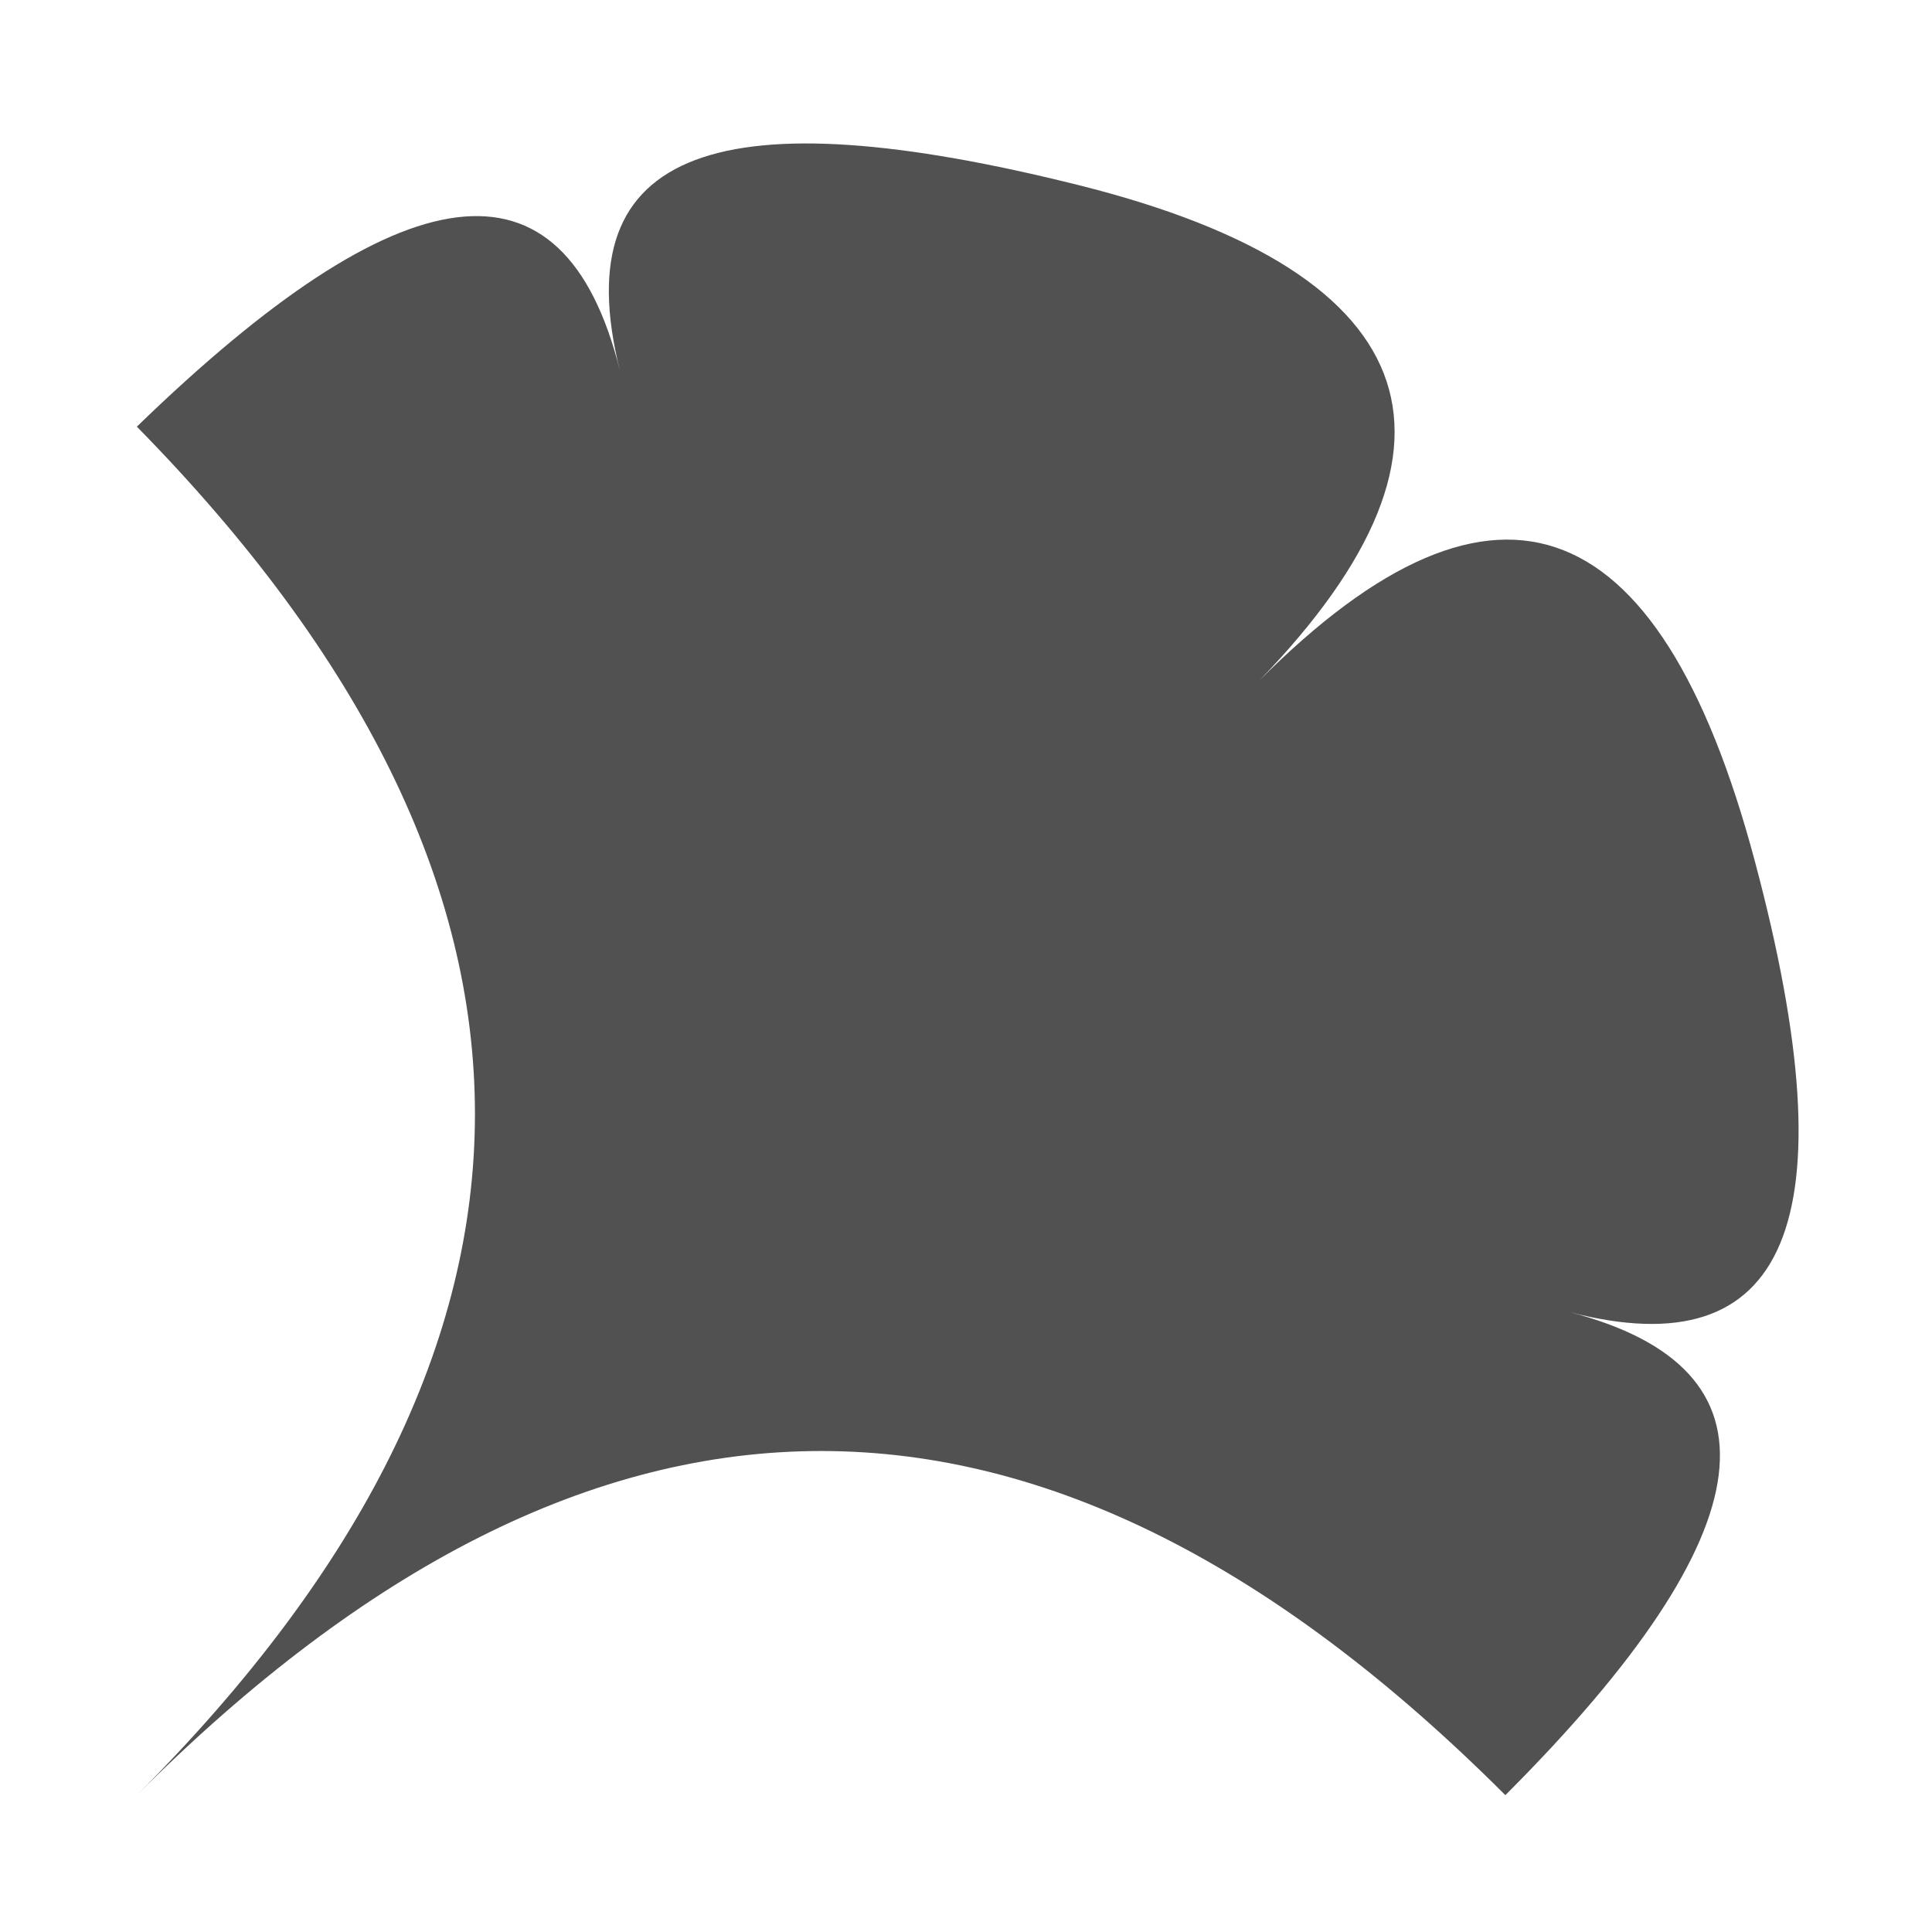
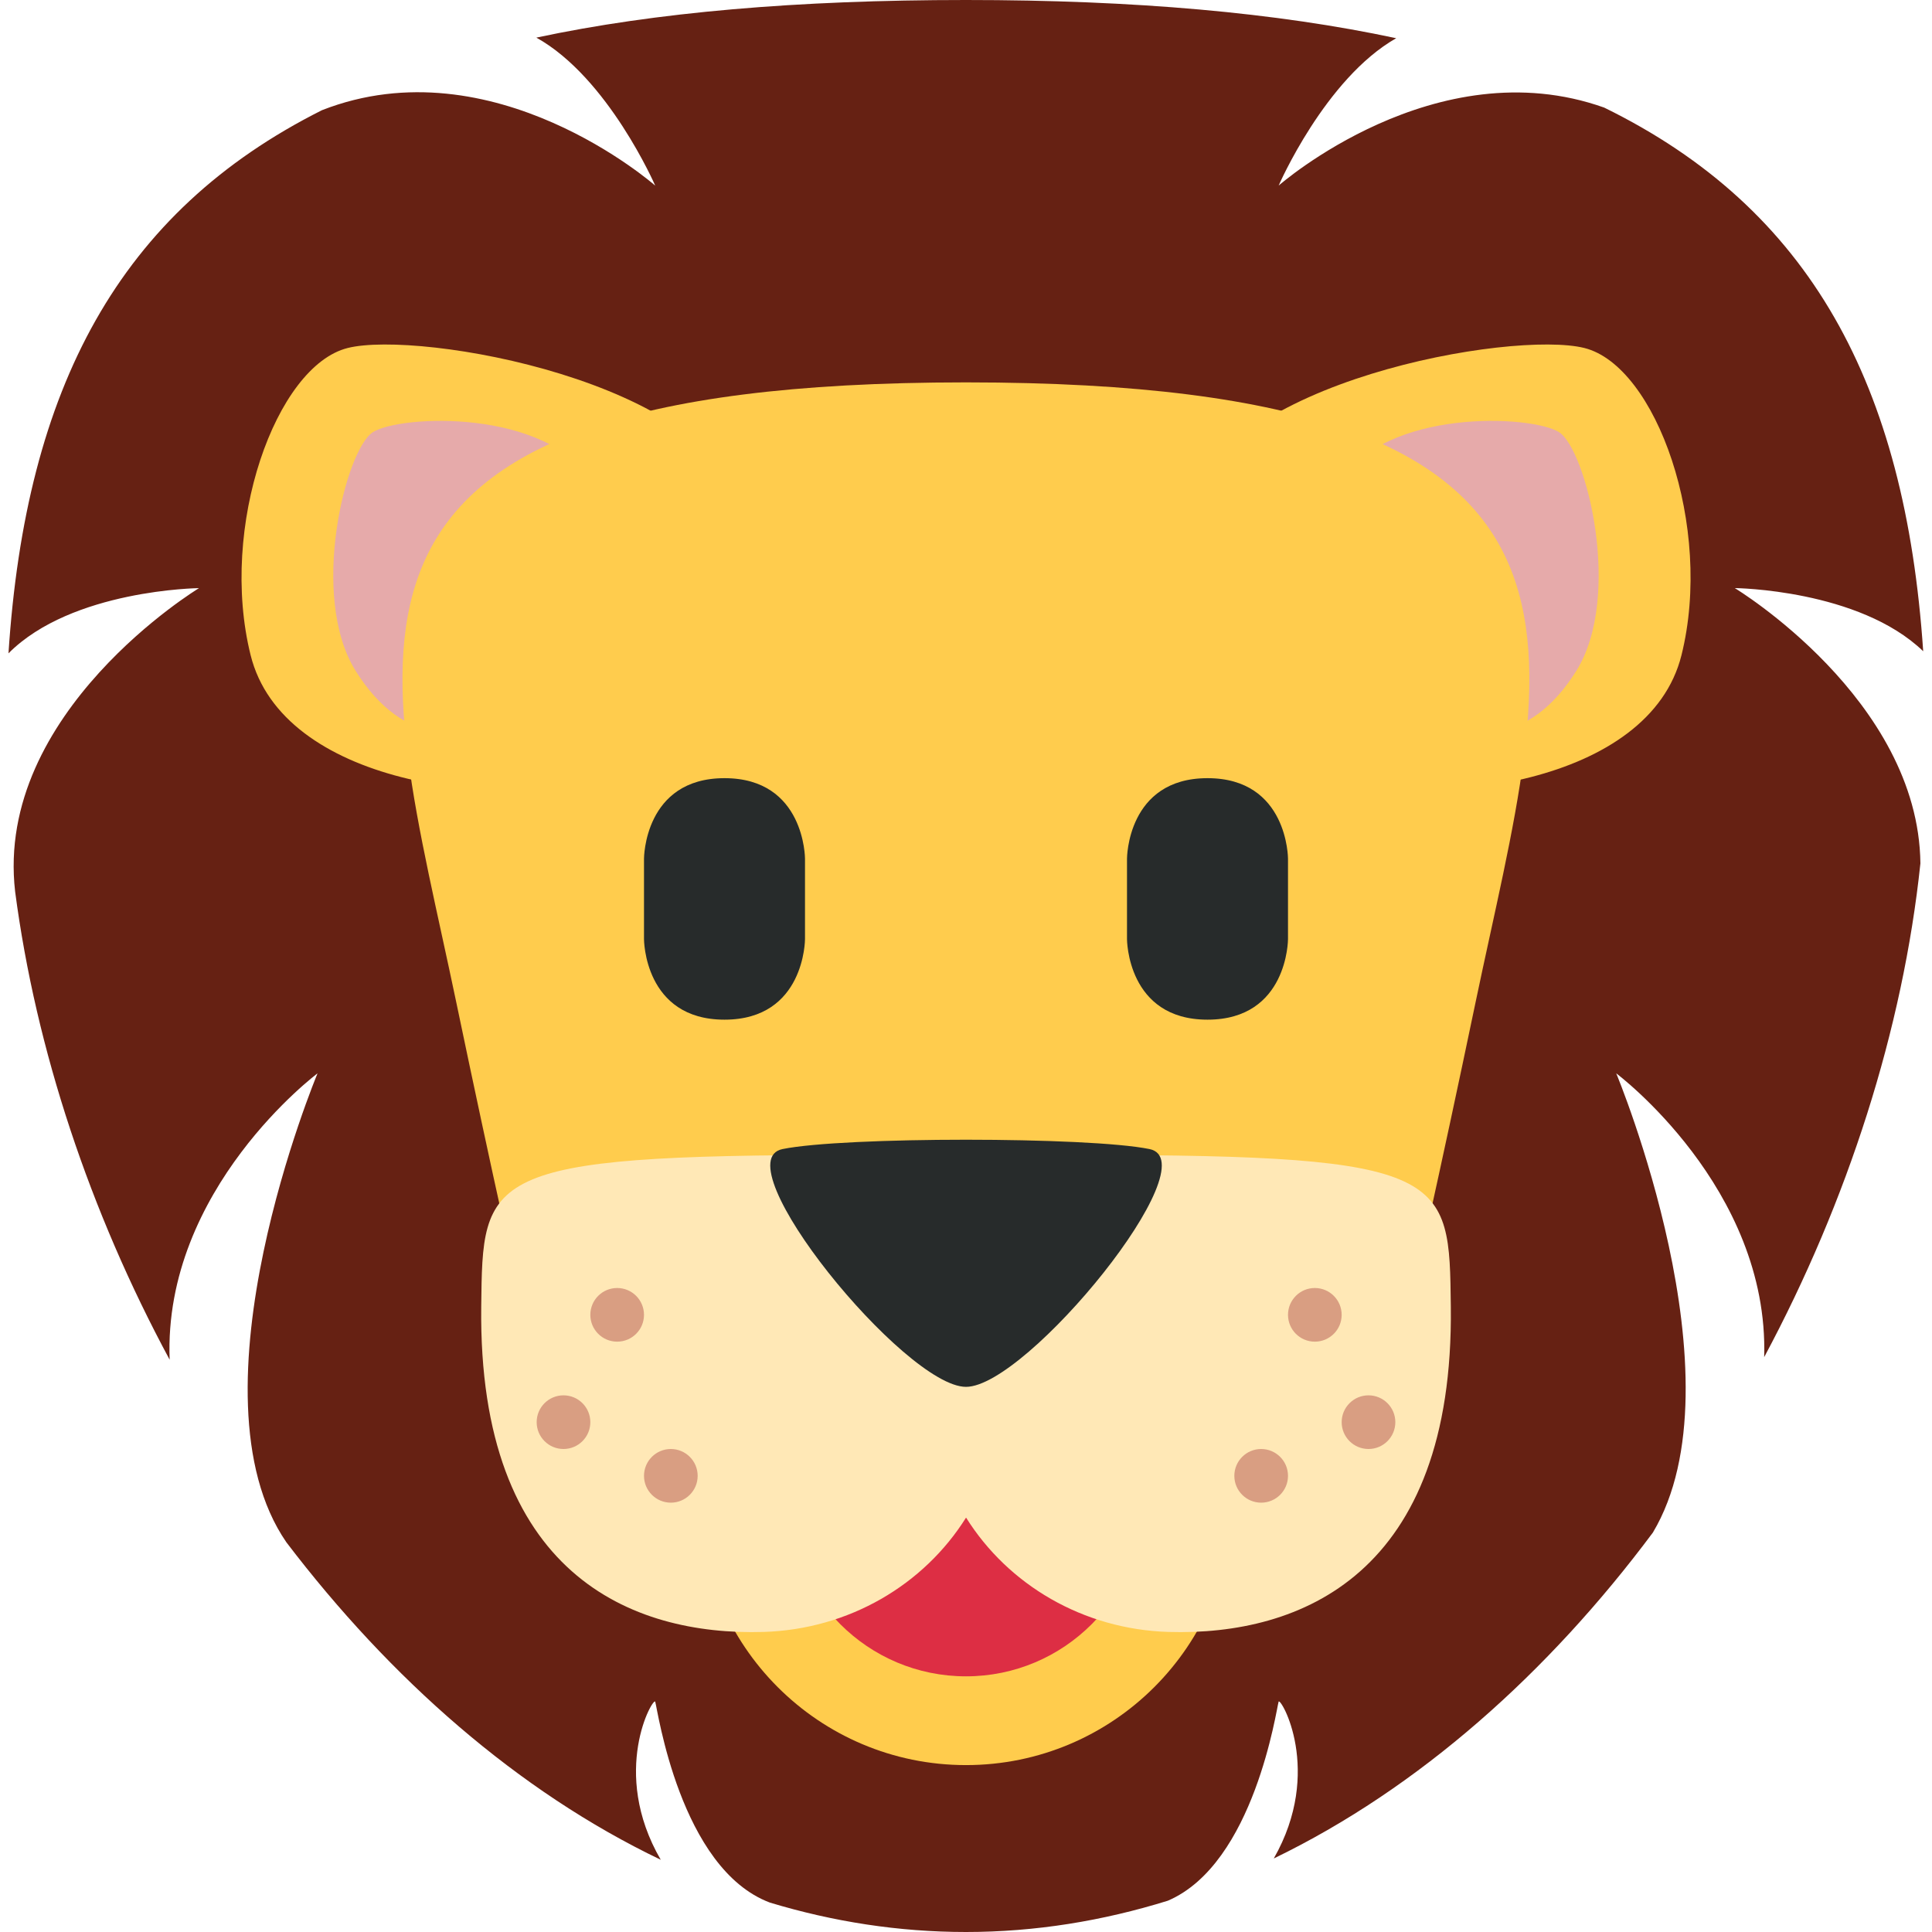
- <svg xmlns="http://www.w3.org/2000/svg" version="1.1" x="0px" y="0px" width="24px" height="24px" viewBox="0 0 24 24">
-   <style type="text/css">
- 	.st0{fill:#515151;}
- </style>
-   <path class="st0" d="M1.7,22.3c5.7-5.7,11.3-5.7,17,0c3.3-3.3,3.5-5.3,0.8-6c2.7,0.7,3.5-1.1,2.3-5.6s-3.3-5.2-6.3-2.1  c3-3,2.3-5.2-2.1-6.3S7,1.8,7.7,4.6C7,1.8,5,2.1,1.7,5.3C7.3,11,7.3,16.7,1.7,22.3" />
+ <svg xmlns="http://www.w3.org/2000/svg" viewBox="0 0 36 36">
+   <path d="m32.325 10.958s2.315.024 3.511 1.177c-.336-4.971-2.104-8.249-5.944-10.13-3.141-1.119-6.066 1.453-6.066 1.453s.862-1.99 2.19-2.746c-2.227-.476-4.87-.712-8.016-.712-3.136 0-5.785.227-8.006.701 1.341.745 2.215 2.758 2.215 2.758s-3.015-2.656-6.209-1.406c-3.779 1.896-5.519 5.17-5.842 10.121 1.183-1.19 3.55-1.215 3.55-1.215s-3.813 2.308-3.426 5.655c.387 2.947 1.394 5.967 2.879 8.722-.122-3.186 2.756-5.336 2.756-5.336s-2.492 5.96-.581 8.738c1.935 2.542 4.313 4.641 6.976 5.916-.955-1.645-.136-3.044-.103-2.945.042.125.459 3.112 2.137 3.743 1.178.356 2.4.548 3.654.548 1.292 0 2.55-.207 3.761-.583 1.614-.691 2.024-3.585 2.064-3.708.032-.098.843 1.287-.09 2.921 2.706-1.309 5.118-3.463 7.064-6.073 1.699-2.846-.683-8.557-.683-8.557s2.85 2.13 2.757 5.288c1.556-2.906 2.585-6.104 2.911-9.2-.035-3.061-3.459-5.13-3.459-5.13z" fill="#662113" />
+   <path d="m13.859 9.495c.596 2.392.16 4.422-2.231 5.017-2.392.596-6.363.087-6.958-2.304-.596-2.392.469-5.39 1.81-5.724s6.784.62 7.379 3.011zm9.104 18.432c0 2.74-2.222 4.963-4.963 4.963s-4.963-2.223-4.963-4.963c0-2.741 2.223-4.964 4.963-4.964 2.741 0 4.963 2.222 4.963 4.964z" fill="#ffcc4d" />
+   <path d="m21.309 27.927c0 1.827-1.481 3.309-3.309 3.309s-3.309-1.481-3.309-3.309c0-1.827 1.481-3.31 3.309-3.31s3.309 1.483 3.309 3.31z" fill="#dd2e44" />
+   <path d="m11.052 8.997c.871 1.393.447 3.229-.946 4.1-1.394.871-2.608.797-3.479-.596-.871-1.394-.186-4.131.324-4.45s3.23-.448 4.101.946z" fill="#e6aaaa" />
+   <path d="m22.141 9.495c-.596 2.392-.159 4.422 2.232 5.017 2.392.596 6.363.087 6.959-2.304.596-2.392-.47-5.39-1.811-5.724-1.342-.334-6.786.62-7.38 3.011z" fill="#ffcc4d" />
+   <path d="m24.948 8.997c-.871 1.393-.447 3.229.945 4.1 1.394.871 2.608.797 3.479-.596.871-1.394.185-4.131-.324-4.45-.51-.319-3.229-.448-4.1.946z" fill="#e6aaaa" />
+   <path d="m18 7.125h-.002c-12.831.001-10.873 4.958-9.498 11.542 1.375 6.583 1.884 8.333 1.884 8.333h15.228s.51-1.75 1.885-8.333c1.375-6.584 3.332-11.541-9.497-11.542z" fill="#ffcc4d" />
+   <path d="m12 16s0-1.5 1.5-1.5 1.5 1.5 1.5 1.5v1.5s0 1.5-1.5 1.5-1.5-1.5-1.5-1.5zm9 0s0-1.5 1.5-1.5 1.5 1.5 1.5 1.5v1.5s0 1.5-1.5 1.5-1.5-1.5-1.5-1.5z" fill="#272b2b" />
+   <path d="m20.168 21.521c-1.598 0-1.385.848-2.168 2.113-.783-1.266-.571-2.113-2.168-2.113-6.865 0-6.837.375-6.865 2.828-.058 4.986 2.802 6.132 5.257 6.06 1.597-.048 2.994-.88 3.777-2.131.783 1.251 2.179 2.083 3.776 2.131 2.455.072 5.315-1.073 5.257-6.06-.029-2.453-.001-2.828-6.866-2.828z" fill="#ffe8b6" />
+   <path d="m14.582 21.411c-1.14.233 2.279 4.431 3.418 4.431s4.559-4.198 3.419-4.431c-1.14-.232-5.698-.232-6.837 0z" fill="#272b2b" />
+   <g fill="#d99e82">
+     <circle cx="11.5" cy="24.5" r=".5" />
+     <circle cx="10.5" cy="26.5" r=".5" />
+     <circle cx="12.5" cy="27.5" r=".5" />
+     <circle cx="24.5" cy="24.5" r=".5" />
+     <circle cx="25.5" cy="26.5" r=".5" />
+     <circle cx="23.5" cy="27.5" r=".5" />
+   </g>
</svg>
